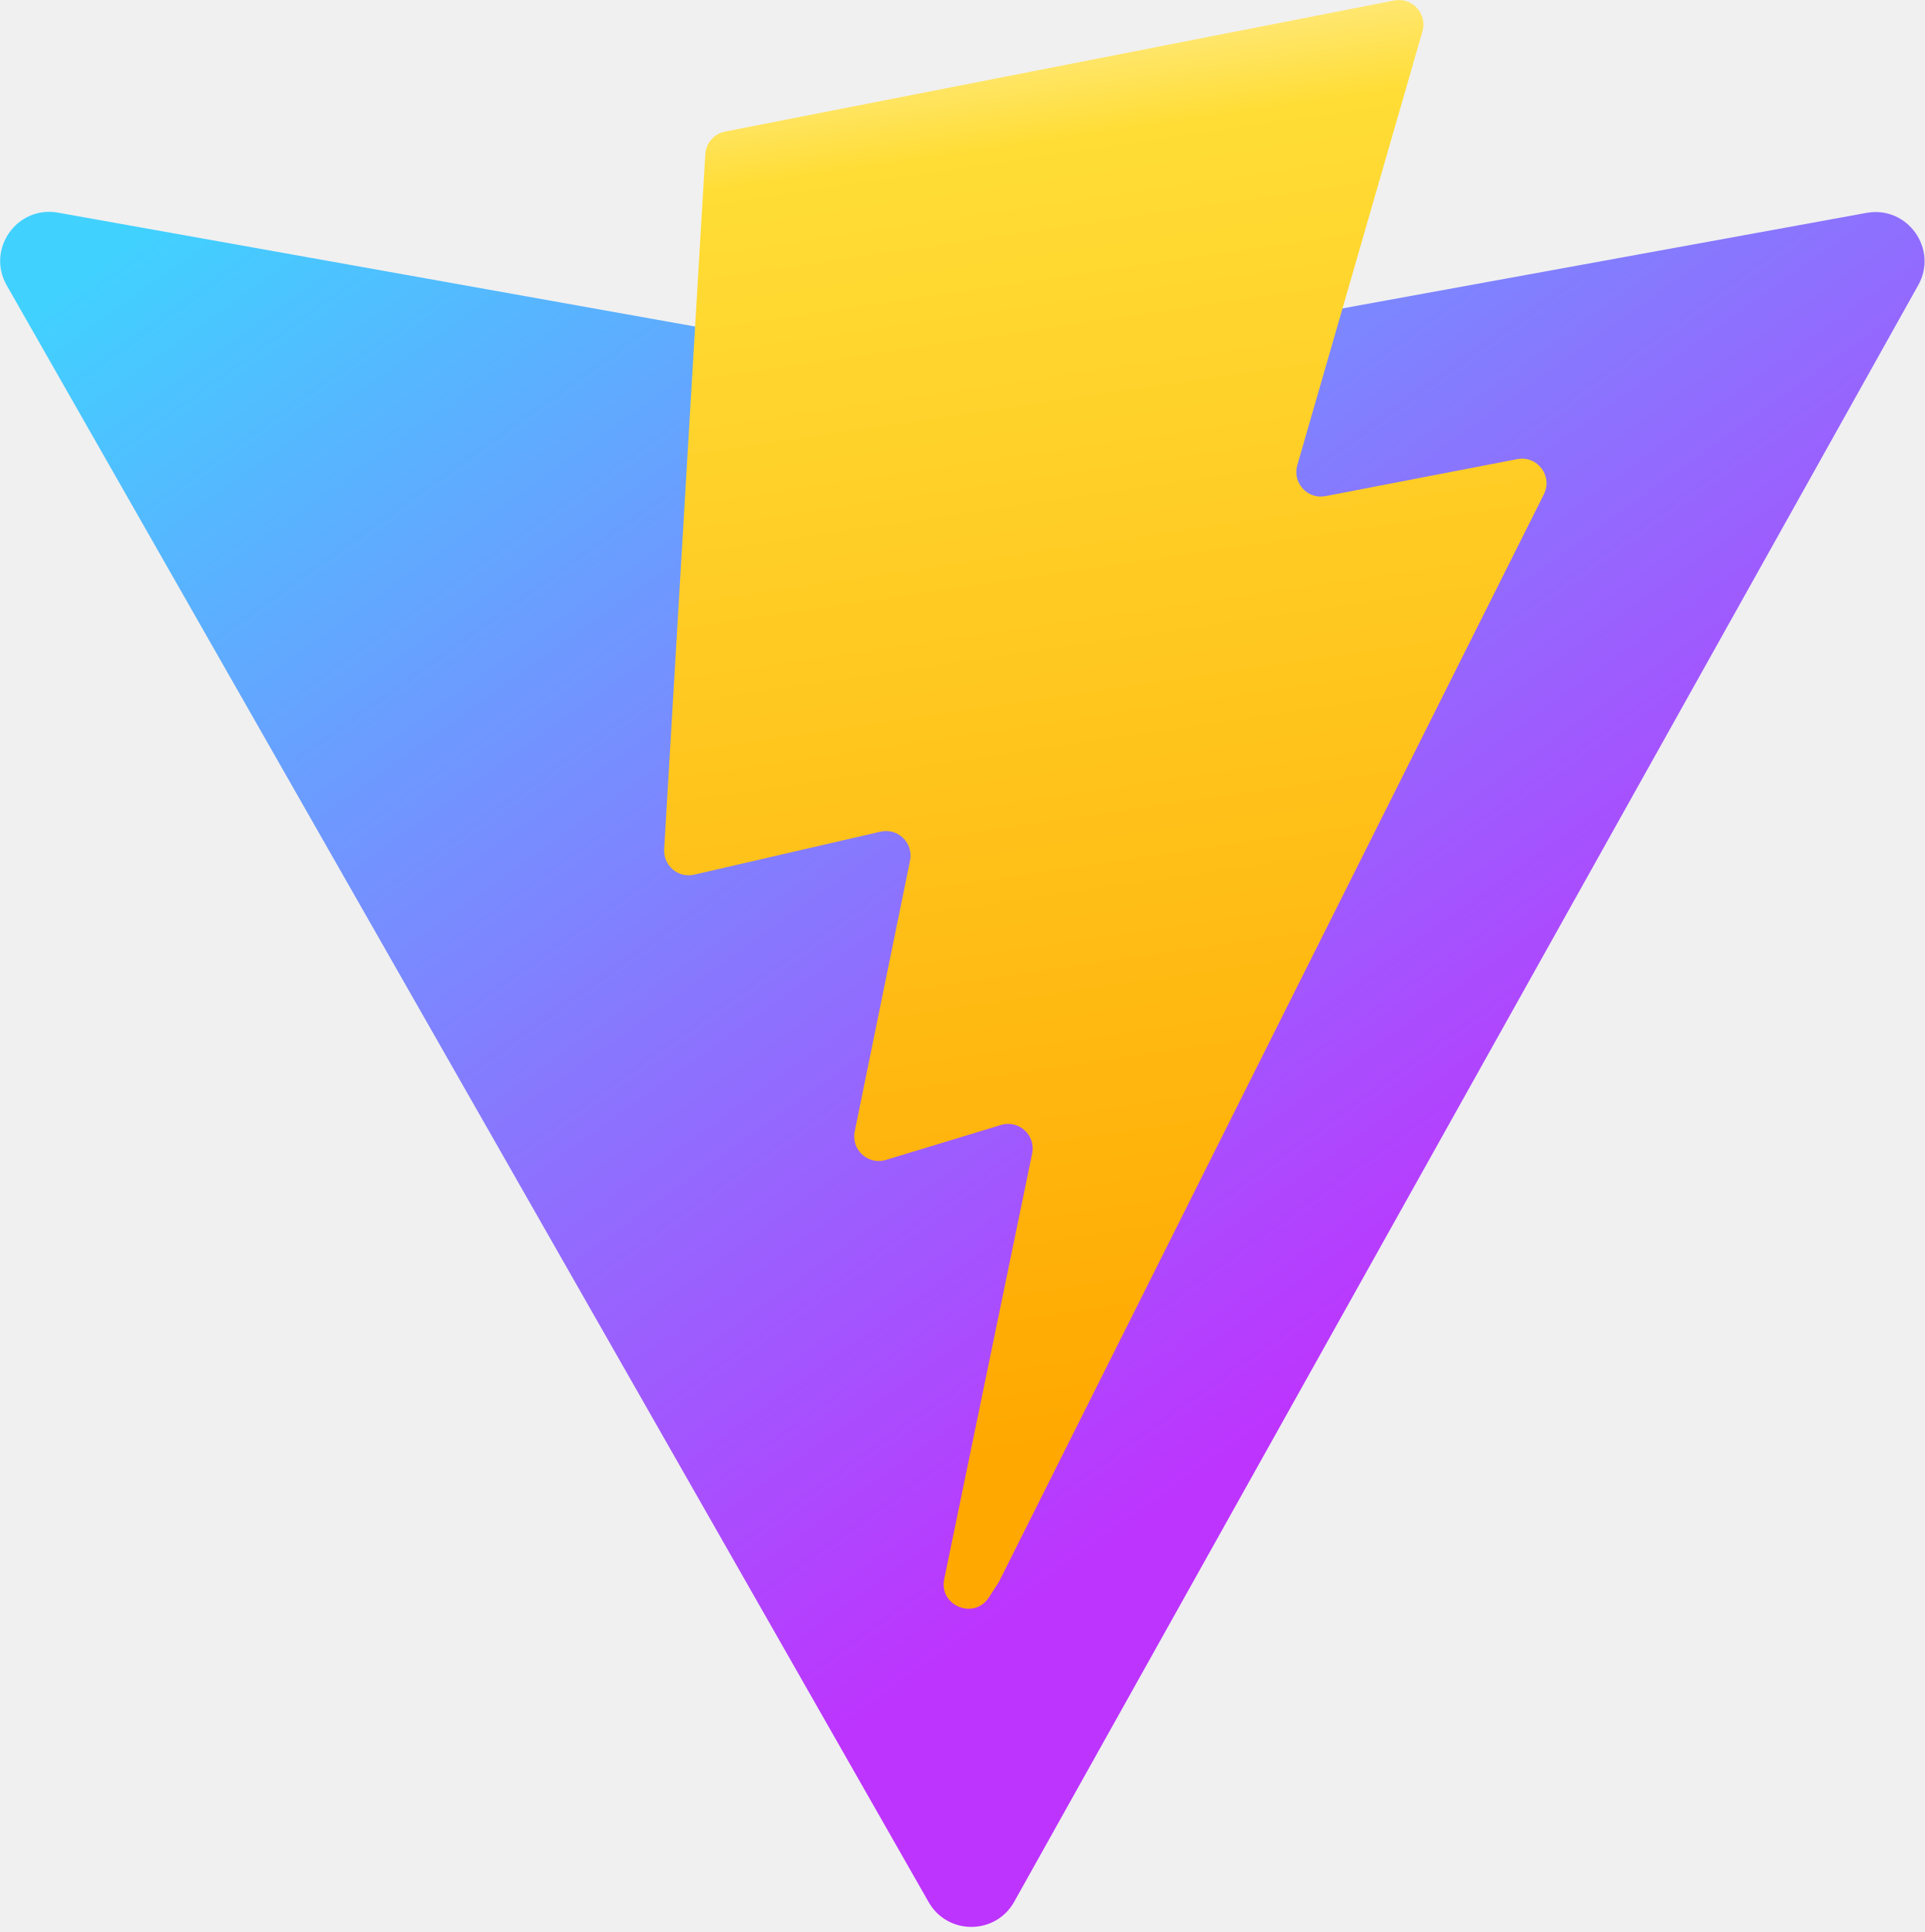
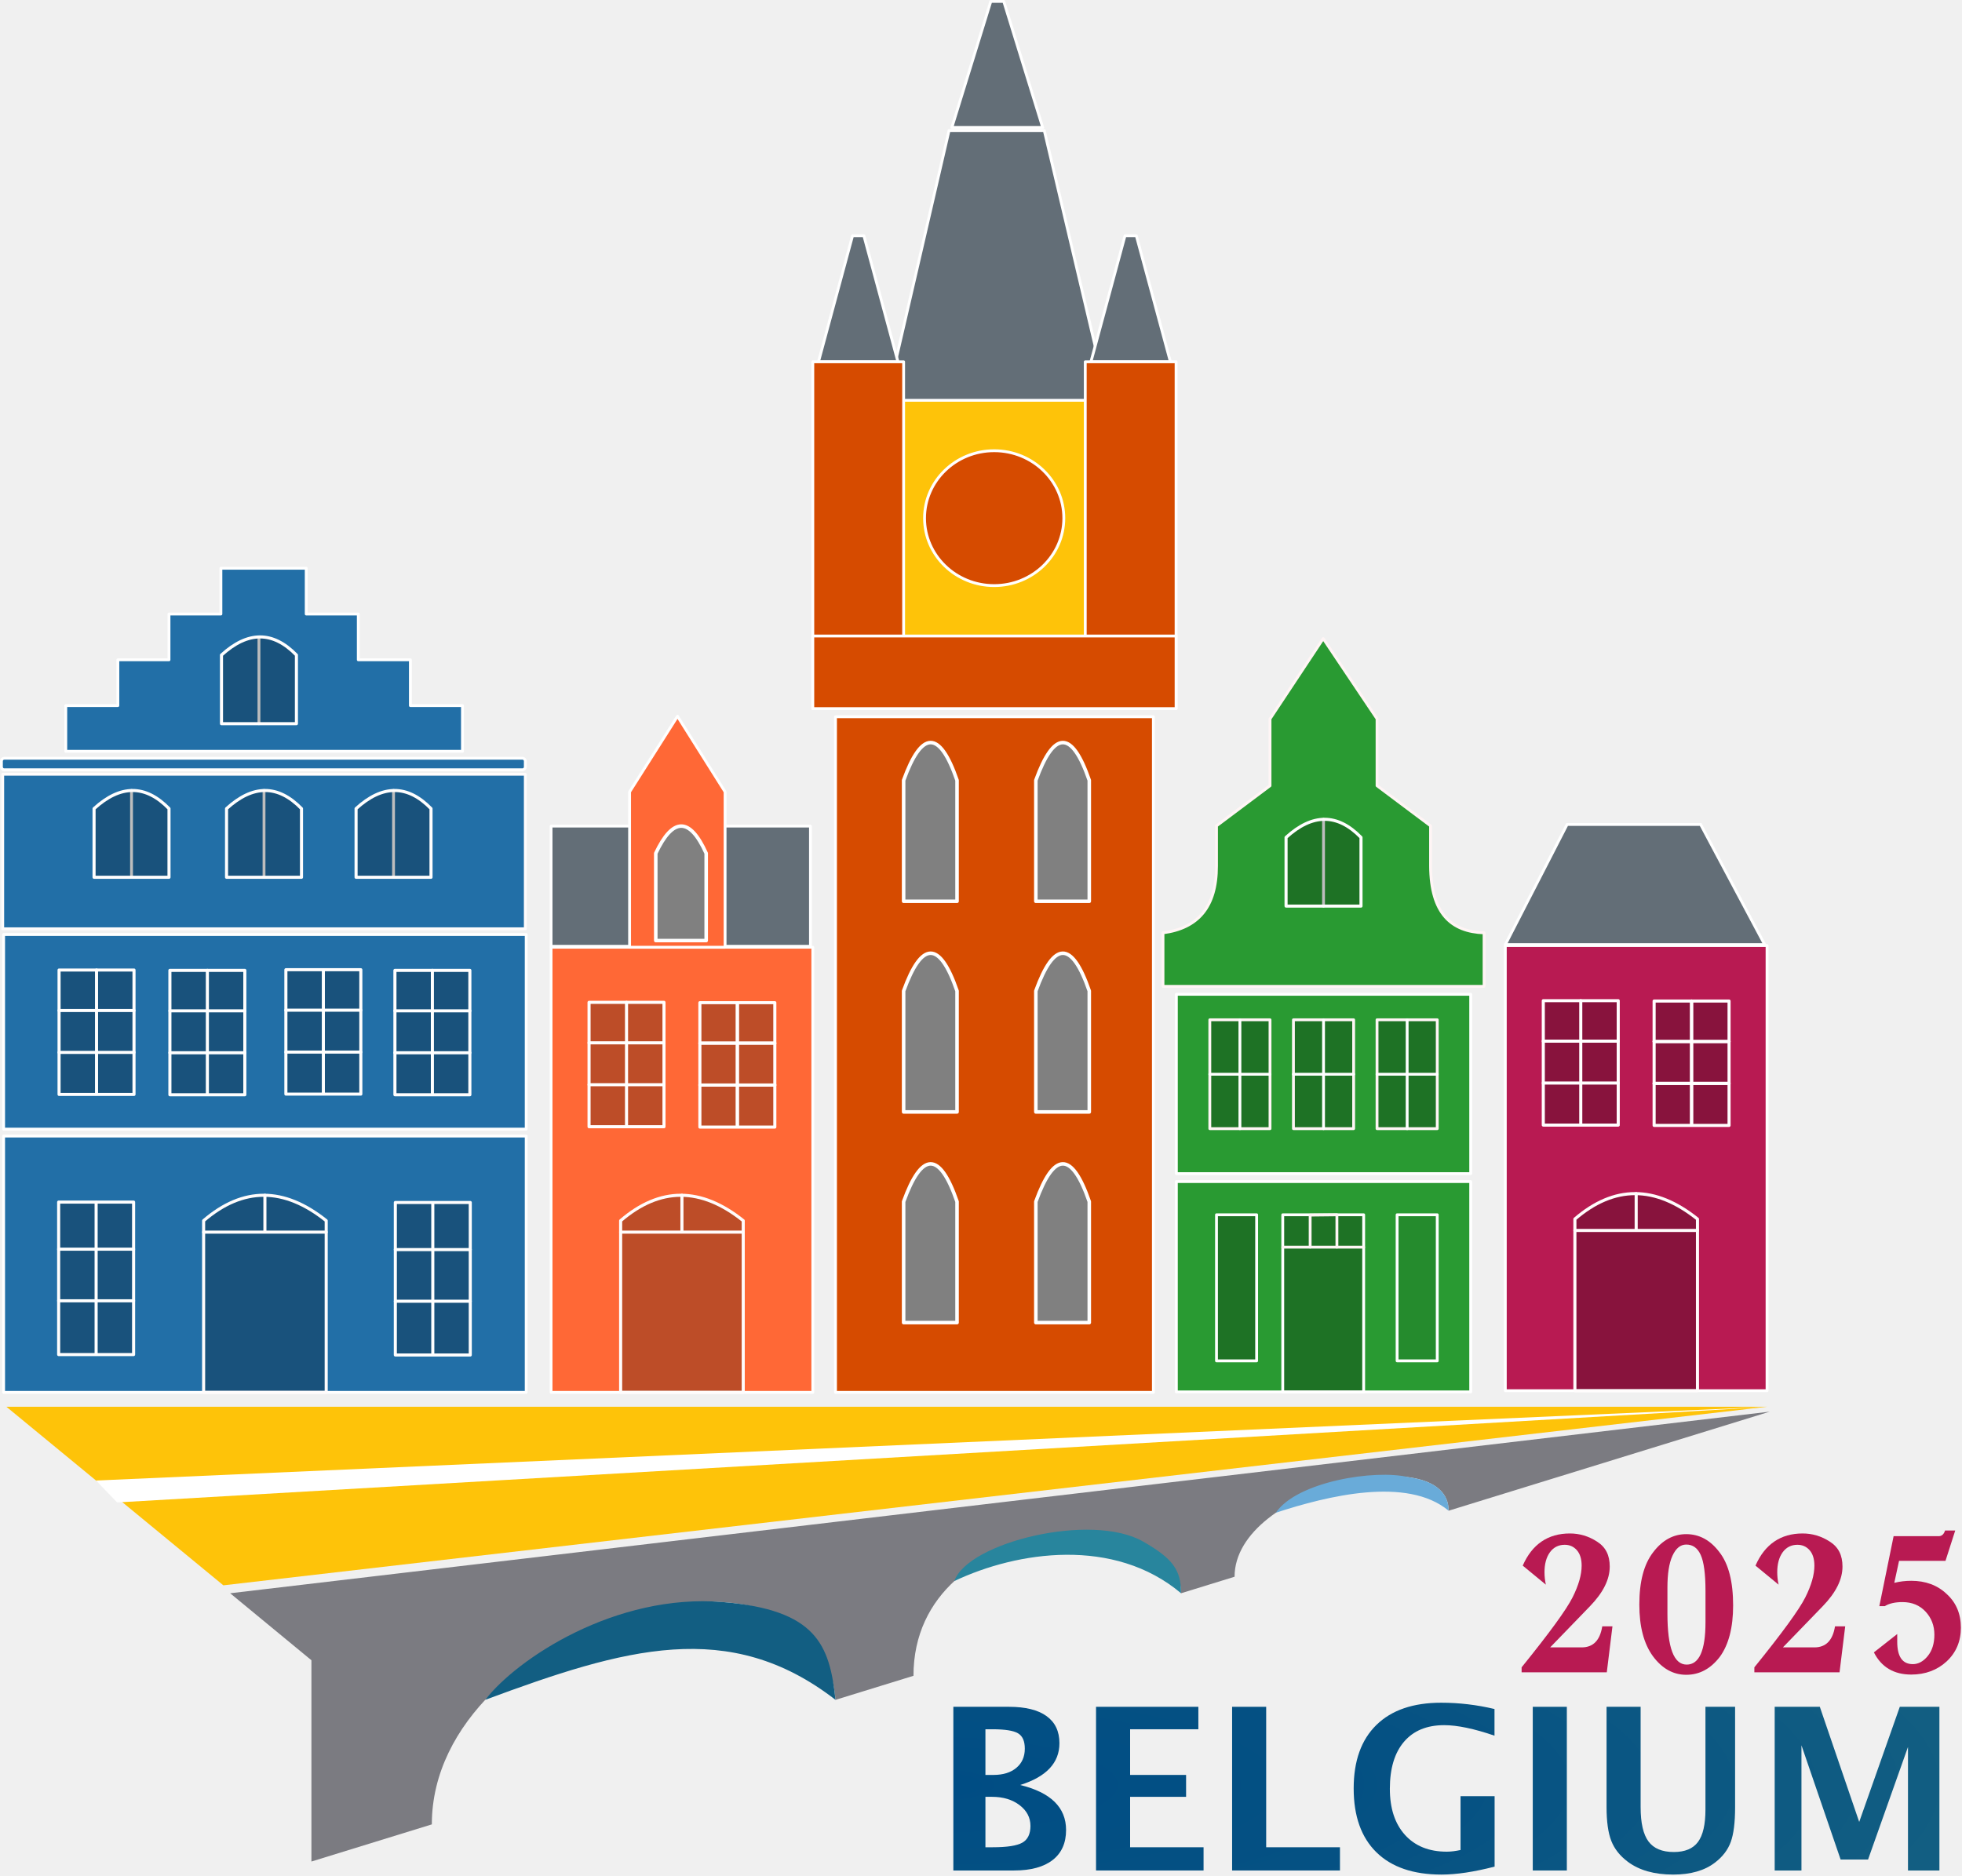
- <svg xmlns="http://www.w3.org/2000/svg" aria-hidden="true" role="img" class="iconify iconify--logos" width="31.88" height="32" preserveAspectRatio="xMidYMid meet" viewBox="0 0 256 257">
+ <svg xmlns="http://www.w3.org/2000/svg" width="100%" height="100%" viewBox="0 0 7217 6900" version="1.1" xml:space="preserve" style="fill-rule:evenodd;clip-rule:evenodd;stroke-linecap:round;stroke-linejoin:round;stroke-miterlimit:1.5;">
+   <rect x="4327.12" y="3658.33" width="1082.68" height="659.675" style="fill:#299a32;stroke:#fff;stroke-width:10.42px;" />
+   <rect x="5065.29" y="3752.07" width="221.458" height="400.6" style="fill-opacity:0.26;stroke:#fff5f5;stroke-width:10.42px;" />
+   <path d="M4277.92,3629.04l-0,-196.85c128.983,-16.913 197.046,-95.092 196.862,-246.067l0,-147.633l196.85,-147.642l0,-246.067l195.663,-295.275l198.033,295.275l-0,246.067l196.85,147.641l-0,147.634c0.833,175.675 77.121,242.266 196.85,246.066l-0,196.851l-1181.11,-0.001Z" style="fill:#299a32;stroke:#fff5f5;stroke-width:10.42px;" />
+   <rect x="4327.12" y="4347.29" width="1082.68" height="773.946" style="fill:#299a32;stroke:#fff;stroke-width:10.42px;" />
+   <rect x="4757.75" y="3752.07" width="221.458" height="400.6" style="fill-opacity:0.26;stroke:#fff5f5;stroke-width:10.42px;" />
+   <rect x="4450.17" y="3752.07" width="221.458" height="400.6" style="fill-opacity:0.26;stroke:#fff5f5;stroke-width:10.42px;" />
+   <rect x="3279.41" y="1454.04" width="733.488" height="1030.21" style="fill:#fec309;stroke:#fff;stroke-width:10.42px;" />
+   <rect x="2027.05" y="3039.45" width="954.154" height="442.188" style="fill:#636e77;stroke:#fff;stroke-width:10.42px;" />
+   <rect x="3073.33" y="2637.25" width="1169.25" height="2485.62" style="fill:#d64b00;stroke:#fff;stroke-width:10.42px;" />
+   <path d="M4560.88,3752.07l0,400.6" style="fill:none;stroke:#fff;stroke-width:10.42px;" />
+   <rect x="2027.05" y="3485.09" width="962.775" height="1637.76" style="fill:#ff6836;stroke:#fff;stroke-width:10.42px;" />
+   <path d="M241.954,2764.18l0,-168.087l191.563,-0l-0,-168.45l188.137,-0l0,-168.45l190.913,-0l-0,-168.45l313.825,-0l-0,168.45l191.562,-0l0,168.45l191.563,-0l-0,168.45l191.562,-0l0,168.087l-1459.12,0Z" style="fill:#226fa7;stroke:#fff;stroke-width:10.42px;" />
+   <rect x="13.308" y="4179.92" width="1922.27" height="942.954" style="fill:#226fa7;stroke:#fff;stroke-width:10.42px;" />
+   <rect x="13.308" y="3438.35" width="1922.27" height="715.912" style="fill:#226fa7;stroke:#fff;stroke-width:10.42px;" />
+   <rect x="215.754" y="4422.79" width="275.663" height="561.067" style="fill-opacity:0.26;stroke:#fffefe;stroke-width:11.33px;" />
+   <path d="M4450.17,3952.37l221.458,-0" style="fill:none;stroke:#fff;stroke-width:10.42px;" />
+   <path d="M4868.46,3752.07l0,400.6" style="fill:none;stroke:#fff;stroke-width:10.42px;" />
+   <path d="M4757.75,3952.37l221.458,-0" style="fill:none;stroke:#fff;stroke-width:10.42px;" />
+   <path d="M5176.04,3752.07l-0,400.6" style="fill:none;stroke:#fff;stroke-width:10.42px;" />
+   <path d="M5065.29,3952.37l221.458,-0" style="fill:none;stroke:#fff;stroke-width:10.42px;" />
+   <path d="M215.754,4785.96l275.667,0" style="fill:none;stroke:#fff;stroke-width:11.33px;" />
+   <path d="M353.579,4424.33l0,554.75" style="fill:none;stroke:#fff;stroke-width:11.33px;" />
+   <path d="M215.754,4596.12l275.667,0" style="fill:none;stroke:#fff;stroke-width:11.33px;" />
+   <rect x="4474.75" y="4469.46" width="147.642" height="537.512" style="fill-opacity:0.26;stroke:#fff;stroke-width:10.42px;" />
+   <rect x="4718.46" y="4469.5" width="297.642" height="651.783" style="fill-opacity:0.26;stroke:#fff;stroke-width:10.42px;" />
+   <rect x="5139.12" y="4469.46" width="147.642" height="537.512" style="fill-opacity:0.1;stroke:#fff;stroke-width:10.42px;" />
+   <rect x="1454.19" y="4424.33" width="275.663" height="561.067" style="fill-opacity:0.26;stroke:#fffefe;stroke-width:11.33px;" />
+   <path d="M1454.19,4787.5l275.654,0" style="fill:none;stroke:#fff;stroke-width:11.33px;" />
+   <path d="M1592.02,4425.88l-0,554.75" style="fill:none;stroke:#fff;stroke-width:11.33px;" />
+   <path d="M1454.19,4597.62l275.654,0" style="fill:none;stroke:#fff;stroke-width:11.33px;" />
+   <path d="M1199.9,4491.17c-155.417,-124.35 -305.742,-124.829 -450.913,-0l0,631.691l450.913,0l-0,-631.691Z" style="fill-opacity:0.26;stroke:#fffcfc;stroke-width:11.33px;" />
+   <path d="M974.442,4397.75l-0,135.521l225.454,-0l-450.913,-0" style="fill:none;stroke:#fffcfc;stroke-width:11.33px;" />
+   <path d="M2733.88,4491.21c-155.404,-124.35 -305.729,-124.845 -450.908,0l-0,631.68l450.908,-0.001l0,-631.679Z" style="fill-opacity:0.26;stroke:#fffcfc;stroke-width:11.33px;" />
+   <path d="M2508.43,4397.79l0,135.533l225.454,0l-450.908,0" style="fill:none;stroke:#fffcfc;stroke-width:11.33px;" />
+   <rect x="217.267" y="3569.03" width="275.663" height="457.671" style="fill-opacity:0.26;stroke:#fffefe;stroke-width:11.33px;" />
+   <path d="M217.267,3872.11l275.65,0" style="fill:none;stroke:#fff;stroke-width:11.33px;" />
+   <path d="M355.092,3569.03l-0,452.888" style="fill:none;stroke:#fff;stroke-width:11.33px;" />
+   <path d="M217.267,3717.92l275.65,-0" style="fill:none;stroke:#fff;stroke-width:11.33px;" />
+   <rect x="624.933" y="3570.26" width="275.663" height="457.671" style="fill-opacity:0.26;stroke:#fffefe;stroke-width:11.33px;" />
+   <path d="M624.933,3873.35l275.667,-0" style="fill:none;stroke:#fff;stroke-width:11.33px;" />
+   <path d="M762.763,3570.26l-0,452.88" style="fill:none;stroke:#fff;stroke-width:11.33px;" />
+   <path d="M624.933,3719.15l275.667,0" style="fill:none;stroke:#fff;stroke-width:11.33px;" />
+   <rect x="2166.76" y="3687.9" width="275.662" height="457.671" style="fill-opacity:0.26;stroke:#fffefe;stroke-width:11.33px;" />
+   <path d="M2166.76,3990.99l275.663,-0" style="fill:none;stroke:#fff;stroke-width:11.33px;" />
+   <path d="M2304.6,3687.9l-0,452.892" style="fill:none;stroke:#fff;stroke-width:11.33px;" />
+   <path d="M2166.76,3836.81l275.663,0" style="fill:none;stroke:#fff;stroke-width:11.33px;" />
+   <rect x="2574.43" y="3689.14" width="275.662" height="457.671" style="fill-opacity:0.26;stroke:#fffefe;stroke-width:11.33px;" />
+   <path d="M2574.43,3992.22l275.663,0" style="fill:none;stroke:#fff;stroke-width:11.33px;" />
+   <path d="M2712.27,3689.14l-0,452.891" style="fill:none;stroke:#fff;stroke-width:11.33px;" />
+   <path d="M2574.43,3838.05l275.663,-0" style="fill:none;stroke:#fff;stroke-width:11.33px;" />
+   <path d="M2574.43,3992.22l275.663,0" style="fill:none;stroke:#fff;stroke-width:11.33px;" />
+   <path d="M2712.27,3689.14l-0,452.891" style="fill:none;stroke:#fff;stroke-width:11.33px;" />
+   <path d="M2574.43,3838.05l275.663,-0" style="fill:none;stroke:#fff;stroke-width:11.33px;" />
+   <rect x="1051.59" y="3567.87" width="275.663" height="457.671" style="fill-opacity:0.26;stroke:#fffefe;stroke-width:11.33px;" />
+   <path d="M1051.59,3870.95l275.666,0" style="fill:none;stroke:#fff;stroke-width:11.33px;" />
+   <path d="M1189.43,3567.87l0,452.887" style="fill:none;stroke:#fff;stroke-width:11.33px;" />
+   <path d="M1051.59,3716.76l275.666,0" style="fill:none;stroke:#fff;stroke-width:11.33px;" />
+   <rect x="1452.68" y="3570.26" width="275.663" height="457.671" style="fill-opacity:0.26;stroke:#fffefe;stroke-width:11.33px;" />
+   <path d="M1452.68,3873.35l275.663,-0" style="fill:none;stroke:#fff;stroke-width:11.33px;" />
+   <path d="M1590.51,3570.26l0,452.88" style="fill:none;stroke:#fff;stroke-width:11.33px;" />
+   <path d="M1452.68,3719.15l275.663,0" style="fill:none;stroke:#fff;stroke-width:11.33px;" />
+   <rect x="10.025" y="2848.78" width="1922.27" height="568.517" style="fill:#226fa7;stroke:#fffcfc;stroke-width:10.42px;" />
+   <path d="M971.158,3227.79l0,-319.296" style="fill:none;stroke:#fff;stroke-width:10.42px;" />
+   <path d="M1109,2975.1c-86.859,-89.179 -178.788,-88.475 -275.663,0l0,252.684l275.663,-0.001l-0,-252.683Z" style="fill-opacity:0.26;stroke:#fffefe;stroke-width:11.33px;" />
+   <path d="M483.817,3227.79l-0,-319.296" style="fill:none;stroke:#fff;stroke-width:10.42px;" />
+   <path d="M621.654,2975.1c-86.85,-89.179 -178.775,-88.475 -275.662,0l-0,252.684l275.662,-0.001l0,-252.683Z" style="fill-opacity:0.26;stroke:#fffefe;stroke-width:11.33px;" />
+   <path d="M952.525,2662.72l0,-319.296" style="fill:none;stroke:#fff;stroke-width:10.42px;" />
+   <path d="M1090.37,2410.04c-86.85,-89.18 -178.779,-88.476 -275.667,-0l0,252.683l275.667,-0l-0,-252.683Z" style="fill-opacity:0.26;stroke:#fffefe;stroke-width:11.33px;" />
+   <path d="M4868.46,3333.76l0,-319.295" style="fill:none;stroke:#fff;stroke-width:10.42px;" />
+   <path d="M5006.29,3081.08c-86.846,-89.179 -178.775,-88.475 -275.663,0l0,252.683l275.663,0l-0,-252.683Z" style="fill-opacity:0.26;stroke:#fffefe;stroke-width:11.33px;" />
+   <path d="M1447.6,3227.79l0,-319.296" style="fill:none;stroke:#fff;stroke-width:10.42px;" />
+   <path d="M1585.43,2975.1c-86.85,-89.179 -178.775,-88.475 -275.662,0l-0,252.684l275.662,-0.001l0,-252.683Z" style="fill-opacity:0.26;stroke:#fffefe;stroke-width:11.33px;" />
+   <path d="M1932.29,2800.42c-0,-5.846 -4.755,-10.6 -10.6,-10.6l-1905.87,-0c-5.859,-0 -10.613,4.754 -10.613,10.6l0,21.212c0,5.859 4.754,10.613 10.613,10.613l1905.87,-0c5.846,-0 10.6,-4.754 10.6,-10.613l-0,-21.212Z" style="fill:#226fa7;stroke:#fff;stroke-width:10.42px;" />
+   <path d="M2667.16,2913.43l-175.042,-278.112l-176.25,278.112l-0,571.667l351.292,-0l-0,-571.667Z" style="fill:#ff6836;stroke:#fff;stroke-width:10.42px;" />
+   <path d="M3841.33,480.404l-350.417,0l-229.662,992.5l814.283,0l-234.204,-992.5Z" style="fill:#636e77;stroke:#fff;stroke-width:10.42px;" />
+   <path d="M3177.73,867.383l-41.771,0l-125.27,463.738l292.316,-0l-125.275,-463.738Z" style="fill:#636e77;stroke:#fff;stroke-width:10.42px;" />
+   <path d="M3692.25,5.208l-47.721,0l-143.179,463.725l334.075,0l-143.175,-463.725Z" style="fill:#636e77;stroke:#fff;stroke-width:10.42px;" />
+   <path d="M4179.92,867.383l-41.755,0l-125.274,463.738l292.304,-0l-125.275,-463.738Z" style="fill:#636e77;stroke:#fff;stroke-width:10.42px;" />
+   <rect x="2989.82" y="1331.12" width="334.063" height="1276.05" style="fill:#d64b00;stroke:#fff;stroke-width:10.42px;" />
+   <rect x="3992.02" y="1331.12" width="334.063" height="1276.05" style="fill:#d64b00;stroke:#fff;stroke-width:10.42px;" />
+   <rect x="2989.82" y="2340.03" width="1336.28" height="267.15" style="fill:#d64b00;stroke:#fff;stroke-width:10.42px;" />
+   <path d="M3520.39,2870.91c-64.584,-187.059 -130.209,-182.971 -196.513,-0l0,445.179l196.513,-0l-0,-445.179Z" style="fill:#808080;stroke:#fff;stroke-width:13.04px;" />
+   <path d="M2597.62,3139.53c-60.95,-134.896 -122.892,-131.95 -185.467,0l0,321.059l185.467,-0.001l-0,-321.058Z" style="fill:#808080;stroke:#fff;stroke-width:13.04px;" />
+   <path d="M6255.67,3033.37l-491.342,-0l-227.229,442.187l954.166,0l-235.6,-442.187l0.005,-0Z" style="fill:#636e77;stroke:#fff;stroke-width:10.42px;" />
+   <rect x="5537.12" y="3479.01" width="962.775" height="1637.76" style="fill:#b81a52;stroke:#fff;stroke-width:10.42px;" />
+   <path d="M6243.96,4485.12c-155.416,-124.35 -305.741,-124.842 -450.912,0l-0,631.679l450.912,0l0,-631.679Z" style="fill-opacity:0.26;stroke:#fffcfc;stroke-width:11.33px;" />
+   <path d="M6018.5,4391.71l0,135.534l225.454,-0l-450.912,-0" style="fill:none;stroke:#fffcfc;stroke-width:11.33px;" />
+   <rect x="5676.83" y="3681.83" width="275.663" height="457.671" style="fill-opacity:0.26;stroke:#fffefe;stroke-width:11.33px;" />
+   <path d="M5676.83,3984.91l275.663,0" style="fill:none;stroke:#fff;stroke-width:11.33px;" />
+   <path d="M5814.67,3681.83l-0,452.888" style="fill:none;stroke:#fff;stroke-width:11.33px;" />
+   <path d="M5676.83,3830.73l275.663,0" style="fill:none;stroke:#fff;stroke-width:11.33px;" />
+   <rect x="6084.5" y="3683.06" width="275.663" height="457.671" style="fill-opacity:0.26;stroke:#fffefe;stroke-width:11.33px;" />
+   <path d="M6084.5,3986.15l275.667,-0" style="fill:none;stroke:#fff;stroke-width:11.33px;" />
+   <path d="M6222.33,3683.06l0,452.892" style="fill:none;stroke:#fff;stroke-width:11.33px;" />
+   <path d="M6084.5,3831.97l275.667,-0" style="fill:none;stroke:#fff;stroke-width:11.33px;" />
+   <path d="M6084.5,3986.15l275.667,-0" style="fill:none;stroke:#fff;stroke-width:11.33px;" />
+   <path d="M6222.33,3683.06l0,452.892" style="fill:none;stroke:#fff;stroke-width:11.33px;" />
+   <path d="M6084.5,3831.97l275.667,-0" style="fill:none;stroke:#fff;stroke-width:11.33px;" />
+   <path d="M4006.76,2870.91c-64.583,-187.059 -130.208,-182.971 -196.512,-0l-0,445.179l196.512,-0l0,-445.179Z" style="fill:#808080;stroke:#fff;stroke-width:13.04px;" />
+   <path d="M3520.39,3645.96c-64.584,-187.042 -130.209,-182.955 -196.513,-0.001l0,445.196l196.513,0l-0,-445.195Z" style="fill:#808080;stroke:#fff;stroke-width:13.04px;" />
+   <path d="M4006.76,3645.96c-64.583,-187.042 -130.208,-182.955 -196.512,-0.001l-0,445.196l196.512,0l0,-445.195Z" style="fill:#808080;stroke:#fff;stroke-width:13.04px;" />
+   <path d="M3520.39,4421.04c-64.584,-187.046 -130.209,-182.954 -196.513,-0l0,445.195l196.513,0.001l-0,-445.196Z" style="fill:#808080;stroke:#fff;stroke-width:13.04px;" />
+   <path d="M4006.76,4421.04c-64.583,-187.046 -130.208,-182.954 -196.512,-0l-0,445.195l196.512,0.001l0,-445.196Z" style="fill:#808080;stroke:#fff;stroke-width:13.04px;" />
+   <ellipse cx="3657" cy="1906.47" rx="256.146" ry="248.125" style="fill:#d64b00;stroke:#fff;stroke-width:10.42px;" />
+   <path d="M4917.67,4588.67l-0,-119.18l-98.425,1.067l-0,118.113" style="fill:none;stroke:#fff5f5;stroke-width:10.42px;" />
+   <path d="M5016.08,4588.67l-297.633,-0" style="fill:none;stroke:#fff5f5;stroke-width:10.42px;" />
+   <path d="M846.642,5862.04l5663.08,-668.163l-1181.1,364.454c-0,-262.358 -787.408,-87.187 -787.408,242.967l-196.85,60.742c-0,-341.692 -984.246,-303.709 -984.246,303.712l-286.796,88.492c-59.338,-701.892 -1484.86,-290.979 -1484.86,458.175l-442.917,136.679l-0,-740.558l-298.917,-246.5l0.013,-0Z" style="fill:#7b7b81;" />
+   <path d="M23.517,5175.88l6476.38,0l-5678.25,657.004l-798.125,-657.004Z" style="fill:#fec309;" />
+   <path d="M353.254,5447.29l6156.5,-271.434l-6078.79,352.034l-77.695,-80.6l-0.013,-0Z" style="fill:#fff;" />
+   <path d="M1784.78,6254.25c513.438,-190.729 897.879,-302.75 1288.55,0c-21.654,-202.867 -70.037,-331.446 -415.337,-359.908c-393.792,-32.463 -756.171,208.487 -873.217,359.908Z" style="fill:#125e82;" />
+   <path d="M3510.42,5817.17c231.837,-110.05 587.696,-162.8 833.958,44.841c0,-85.375 -29.933,-127.421 -139.442,-190.141c-190.075,-108.855 -645.845,3.191 -694.516,145.3Z" style="fill:#28859d;" />
+   <path d="M5328.62,5558.33c-151.758,-126.812 -445.754,-54.962 -635.65,7.513c77.225,-114.638 365.65,-161.054 488.683,-130.717c97.071,13.125 146.967,57.004 146.967,123.204Z" style="fill:#69abd9;" />
+   <g>
+     <path d="M5686.25,5830.38l-85,-70c34.167,-78.333 92.5,-118.333 173.333,-118.333c35.834,-0 69.167,10 100,30c31.667,20 46.667,50 46.667,91.666c0,47.5 -24.167,95.834 -72.5,145.834l-146.667,151.666l115.834,0c42.5,0 67.5,-25.833 75.833,-77.5l37.5,0l-20.833,169.167l-313.334,0l0,-18.333c102.5,-126.667 165,-212.5 187.5,-257.5c22.5,-45 33.334,-83.334 33.334,-116.667c-0,-24.167 -5.834,-43.333 -17.5,-56.667c-11.667,-13.333 -26.667,-20 -45,-20c-22.5,0 -40.834,9.167 -54.167,27.5c-13.333,18.334 -20,43.334 -20,73.334c0,15 1.667,30.833 5,45.833Z" style="fill:#b81a52;fill-rule:nonzero;" />
+   </g>
+   <g>
+     <path d="M6375.12,5907.04c0,81.666 -16.667,145 -49.167,189.166c-33.333,43.334 -74.166,65.834 -123.333,65.834c-48.333,-0 -89.167,-23.334 -122.5,-68.334c-33.333,-45.833 -50,-108.333 -50,-190c0,-84.166 16.667,-148.333 50.833,-192.5c33.334,-44.166 74.167,-66.666 121.667,-66.666c47.5,-0 88.333,21.666 121.667,65.833c34.166,43.333 50.833,109.167 50.833,196.667Zm-101.667,61.666l0,-115.833c0,-61.667 -5.833,-105.833 -17.5,-131.667c-11.666,-25.833 -29.166,-38.333 -53.333,-38.333c-21.667,0 -38.333,14.167 -50.833,41.667c-12.5,27.5 -18.334,66.666 -18.334,116.666l0,95.834c0,125 23.334,187.5 70.834,187.5c45.833,-0 69.166,-51.667 69.166,-155.834Z" style="fill:#b81a52;fill-rule:nonzero;" />
+   </g>
+   <g>
+     <path d="M6542.38,5830.38l-85,-70c34.167,-78.333 92.5,-118.333 173.333,-118.333c35.834,-0 69.167,10 100,30c31.667,20 46.667,50 46.667,91.666c0,47.5 -24.167,95.834 -72.5,145.834l-146.667,151.666l115.834,0c42.5,0 67.5,-25.833 75.833,-77.5l37.5,0l-20.833,169.167l-313.334,0l0,-18.333c102.5,-126.667 165,-212.5 187.5,-257.5c22.5,-45 33.334,-83.334 33.334,-116.667c-0,-24.167 -5.834,-43.333 -17.5,-56.667c-11.667,-13.333 -26.667,-20 -45,-20c-22.5,0 -40.834,9.167 -54.167,27.5c-13.333,18.334 -20,43.334 -20,73.334c0,15 1.667,30.833 5,45.833Z" style="fill:#b81a52;fill-rule:nonzero;" />
+   </g>
+   <g>
+     <path d="M6965.42,5652.04l165.833,-0c10.833,-0 19.167,-6.667 23.333,-20.834l37.5,0l-35.833,111.667l-170.833,-0l-17.5,80.833c20,-5 40.833,-7.5 62.5,-7.5c51.666,0 95.833,15.834 130,48.334c35,31.666 52.5,73.333 52.5,124.166c-0,50 -17.5,91.667 -52.5,124.167c-34.167,31.667 -78.334,48.333 -130,48.333c-64.167,0 -110,-27.5 -137.5,-81.666l85.833,-67.5l0,28.333c0,55 19.167,82.5 57.5,82.5c20,-0 38.333,-10 54.167,-29.167c16.666,-20 25,-46.666 25,-79.166c-0,-33.334 -10.834,-61.667 -32.5,-85c-21.667,-23.334 -50,-35 -85,-35c-26.667,-0 -49.167,5 -65,15l-20,-0l52.5,-257.5Z" style="fill:#b81a52;fill-rule:nonzero;" />
+   </g>
+   <path d="M3506.79,6882.04l-0,-602.213l204.675,0c60.491,0 106.537,11.392 138.141,34.179c31.6,22.788 47.404,56.017 47.404,99.692c0,72.425 -48.15,123.696 -144.45,153.808c112.575,27.396 168.863,82.6 168.863,165.609c-0,48.012 -16.479,84.837 -49.438,110.47c-32.958,25.638 -80.229,38.455 -141.804,38.455l-223.392,-0Zm118.005,-351.563l29.704,0c35.262,0 63.271,-8.679 84.025,-26.042c20.75,-17.362 31.125,-40.962 31.125,-70.8c-0,-27.67 -8.342,-46.454 -25.025,-56.358c-16.679,-9.9 -48.217,-14.85 -94.604,-14.85l-25.225,0l-0,168.05Zm-0,266.113l26.854,-0c52.625,-0 88.908,-5.63 108.846,-16.888c19.937,-11.254 29.908,-31.804 29.908,-61.642c0,-30.654 -13.362,-56.154 -40.079,-76.5c-26.721,-20.345 -60.425,-30.516 -101.117,-30.516l-24.412,-0l-0,185.546Z" style="fill:url(#_Radial1);fill-rule:nonzero;" />
+   <path d="M4031.66,6882.04l-0,-602.213l376.383,0l-0,82.6l-251.059,0l0.001,168.05l205.891,0l0,80.567l-205.891,-0l-0,185.546l270.183,-0l-0,85.45l-395.508,-0Z" style="fill:url(#_Radial2);fill-rule:nonzero;" />
+   <path d="M4532.17,6882.04l-0,-602.213l125.325,0l-0,516.763l271.404,-0l-0,85.45l-396.729,-0Z" style="fill:url(#_Radial3);fill-rule:nonzero;" />
+   <path d="M5497.75,6867.79c-75.412,19.533 -140.517,29.296 -195.312,29.296c-103.892,-0.001 -183.713,-27.33 -239.459,-81.988c-55.746,-54.662 -83.621,-132.992 -83.621,-234.987c0,-101.184 27.875,-179.038 83.621,-233.563c55.746,-54.525 135.159,-81.787 238.238,-81.787c65.92,-0 131.295,7.733 196.129,23.195l-0,98.063c-75.142,-25.771 -136.854,-38.654 -185.142,-38.654c-63.746,-0 -112.983,20.341 -147.704,61.033c-34.721,40.692 -52.083,98.333 -52.083,172.933c-0,72.159 18.583,128.784 55.745,169.884c37.163,41.096 88.434,61.641 153.809,61.641c14.375,0 31.196,-2.033 50.454,-6.1l-0,-198.162l125.325,-0l-0,259.196Z" style="fill:url(#_Radial4);fill-rule:nonzero;" />
+   <rect x="5638.12" y="6279.83" width="125.325" height="602.212" style="fill:url(#_Radial5);" />
+   <path d="M5909.54,6279.83l125.325,0l-0,369.059c-0,58.321 9.629,100.437 28.887,126.341c19.263,25.909 50.321,38.859 93.184,38.859c40.958,-0 70.595,-12.342 88.904,-37.025c18.312,-24.688 27.466,-64.43 27.466,-119.225l0,-378.009l109.05,0l0,369.871c0,55.613 -5.287,97.996 -15.866,127.158c-10.584,29.163 -29.842,54.459 -57.784,75.888c-38.246,29.567 -89.654,44.35 -154.212,44.35c-69.175,-0 -124.784,-15.733 -166.829,-47.2c-29.03,-21.7 -49.305,-47.404 -60.834,-77.108c-11.529,-29.705 -17.291,-71.138 -17.291,-124.309l-0,-368.65Z" style="fill:url(#_Radial6);fill-rule:nonzero;" />
+   <path d="M6528,6882.04l0,-602.213l166.017,0l144.854,423.584l149.333,-423.584l145.671,0l0,602.213l-115.558,-0l-0,-454.509l-146.892,414.225l-100.912,0l-144.042,-420.329l-0,460.613l-98.471,-0Z" style="fill:url(#_Radial7);fill-rule:nonzero;" />
  <defs>
-     <linearGradient id="IconifyId1813088fe1fbc01fb466" x1="-.828%" x2="57.636%" y1="7.652%" y2="78.411%">
-       <stop offset="0%" stop-color="#41D1FF" />
-       <stop offset="100%" stop-color="#BD34FE" />
-     </linearGradient>
-     <linearGradient id="IconifyId1813088fe1fbc01fb467" x1="43.376%" x2="50.316%" y1="2.242%" y2="89.03%">
-       <stop offset="0%" stop-color="#FFEA83" />
-       <stop offset="8.333%" stop-color="#FFDD35" />
-       <stop offset="100%" stop-color="#FFA800" />
-     </linearGradient>
+     <radialGradient id="_Radial1" cx="0" cy="0" r="1" gradientUnits="userSpaceOnUse" gradientTransform="matrix(3777.67,0,0,981.446,3431.5,6567.08)">
+       <stop offset="0" style="stop-color:#004d84;stop-opacity:1" />
+       <stop offset="0.48" style="stop-color:#055183;stop-opacity:1" />
+       <stop offset="1" style="stop-color:#125e82;stop-opacity:1" />
+     </radialGradient>
+     <radialGradient id="_Radial2" cx="0" cy="0" r="1" gradientUnits="userSpaceOnUse" gradientTransform="matrix(3777.67,0,0,981.446,3431.5,6567.08)">
+       <stop offset="0" style="stop-color:#004d84;stop-opacity:1" />
+       <stop offset="0.48" style="stop-color:#055183;stop-opacity:1" />
+       <stop offset="1" style="stop-color:#125e82;stop-opacity:1" />
+     </radialGradient>
+     <radialGradient id="_Radial3" cx="0" cy="0" r="1" gradientUnits="userSpaceOnUse" gradientTransform="matrix(3777.67,0,0,981.446,3431.5,6567.08)">
+       <stop offset="0" style="stop-color:#004d84;stop-opacity:1" />
+       <stop offset="0.48" style="stop-color:#055183;stop-opacity:1" />
+       <stop offset="1" style="stop-color:#125e82;stop-opacity:1" />
+     </radialGradient>
+     <radialGradient id="_Radial4" cx="0" cy="0" r="1" gradientUnits="userSpaceOnUse" gradientTransform="matrix(3777.67,0,0,981.446,3431.5,6567.08)">
+       <stop offset="0" style="stop-color:#004d84;stop-opacity:1" />
+       <stop offset="0.48" style="stop-color:#055183;stop-opacity:1" />
+       <stop offset="1" style="stop-color:#125e82;stop-opacity:1" />
+     </radialGradient>
+     <radialGradient id="_Radial5" cx="0" cy="0" r="1" gradientUnits="userSpaceOnUse" gradientTransform="matrix(3777.67,0,0,981.446,3431.5,6567.08)">
+       <stop offset="0" style="stop-color:#004d84;stop-opacity:1" />
+       <stop offset="0.48" style="stop-color:#055183;stop-opacity:1" />
+       <stop offset="1" style="stop-color:#125e82;stop-opacity:1" />
+     </radialGradient>
+     <radialGradient id="_Radial6" cx="0" cy="0" r="1" gradientUnits="userSpaceOnUse" gradientTransform="matrix(3777.67,0,0,981.446,3431.5,6567.08)">
+       <stop offset="0" style="stop-color:#004d84;stop-opacity:1" />
+       <stop offset="0.48" style="stop-color:#055183;stop-opacity:1" />
+       <stop offset="1" style="stop-color:#125e82;stop-opacity:1" />
+     </radialGradient>
+     <radialGradient id="_Radial7" cx="0" cy="0" r="1" gradientUnits="userSpaceOnUse" gradientTransform="matrix(3777.67,0,0,981.446,3431.5,6567.08)">
+       <stop offset="0" style="stop-color:#004d84;stop-opacity:1" />
+       <stop offset="0.48" style="stop-color:#055183;stop-opacity:1" />
+       <stop offset="1" style="stop-color:#125e82;stop-opacity:1" />
+     </radialGradient>
  </defs>
-   <path fill="url(#IconifyId1813088fe1fbc01fb466)" d="M255.153 37.938L134.897 252.976c-2.483 4.44-8.862 4.466-11.382.048L.875 37.958c-2.746-4.814 1.371-10.646 6.827-9.67l120.385 21.517a6.537 6.537 0 0 0 2.322-.004l117.867-21.483c5.438-.991 9.574 4.796 6.877 9.62Z" />
-   <path fill="url(#IconifyId1813088fe1fbc01fb467)" d="M185.432.063L96.44 17.501a3.268 3.268 0 0 0-2.634 3.014l-5.474 92.456a3.268 3.268 0 0 0 3.997 3.378l24.777-5.718c2.318-.535 4.413 1.507 3.936 3.838l-7.361 36.047c-.495 2.426 1.782 4.5 4.151 3.78l15.304-4.649c2.372-.72 4.652 1.36 4.15 3.788l-11.698 56.621c-.732 3.542 3.979 5.473 5.943 2.437l1.313-2.028l72.516-144.72c1.215-2.423-.88-5.186-3.54-4.672l-25.505 4.922c-2.396.462-4.435-1.77-3.759-4.114l16.646-57.705c.677-2.35-1.37-4.583-3.769-4.113Z" />
</svg>
